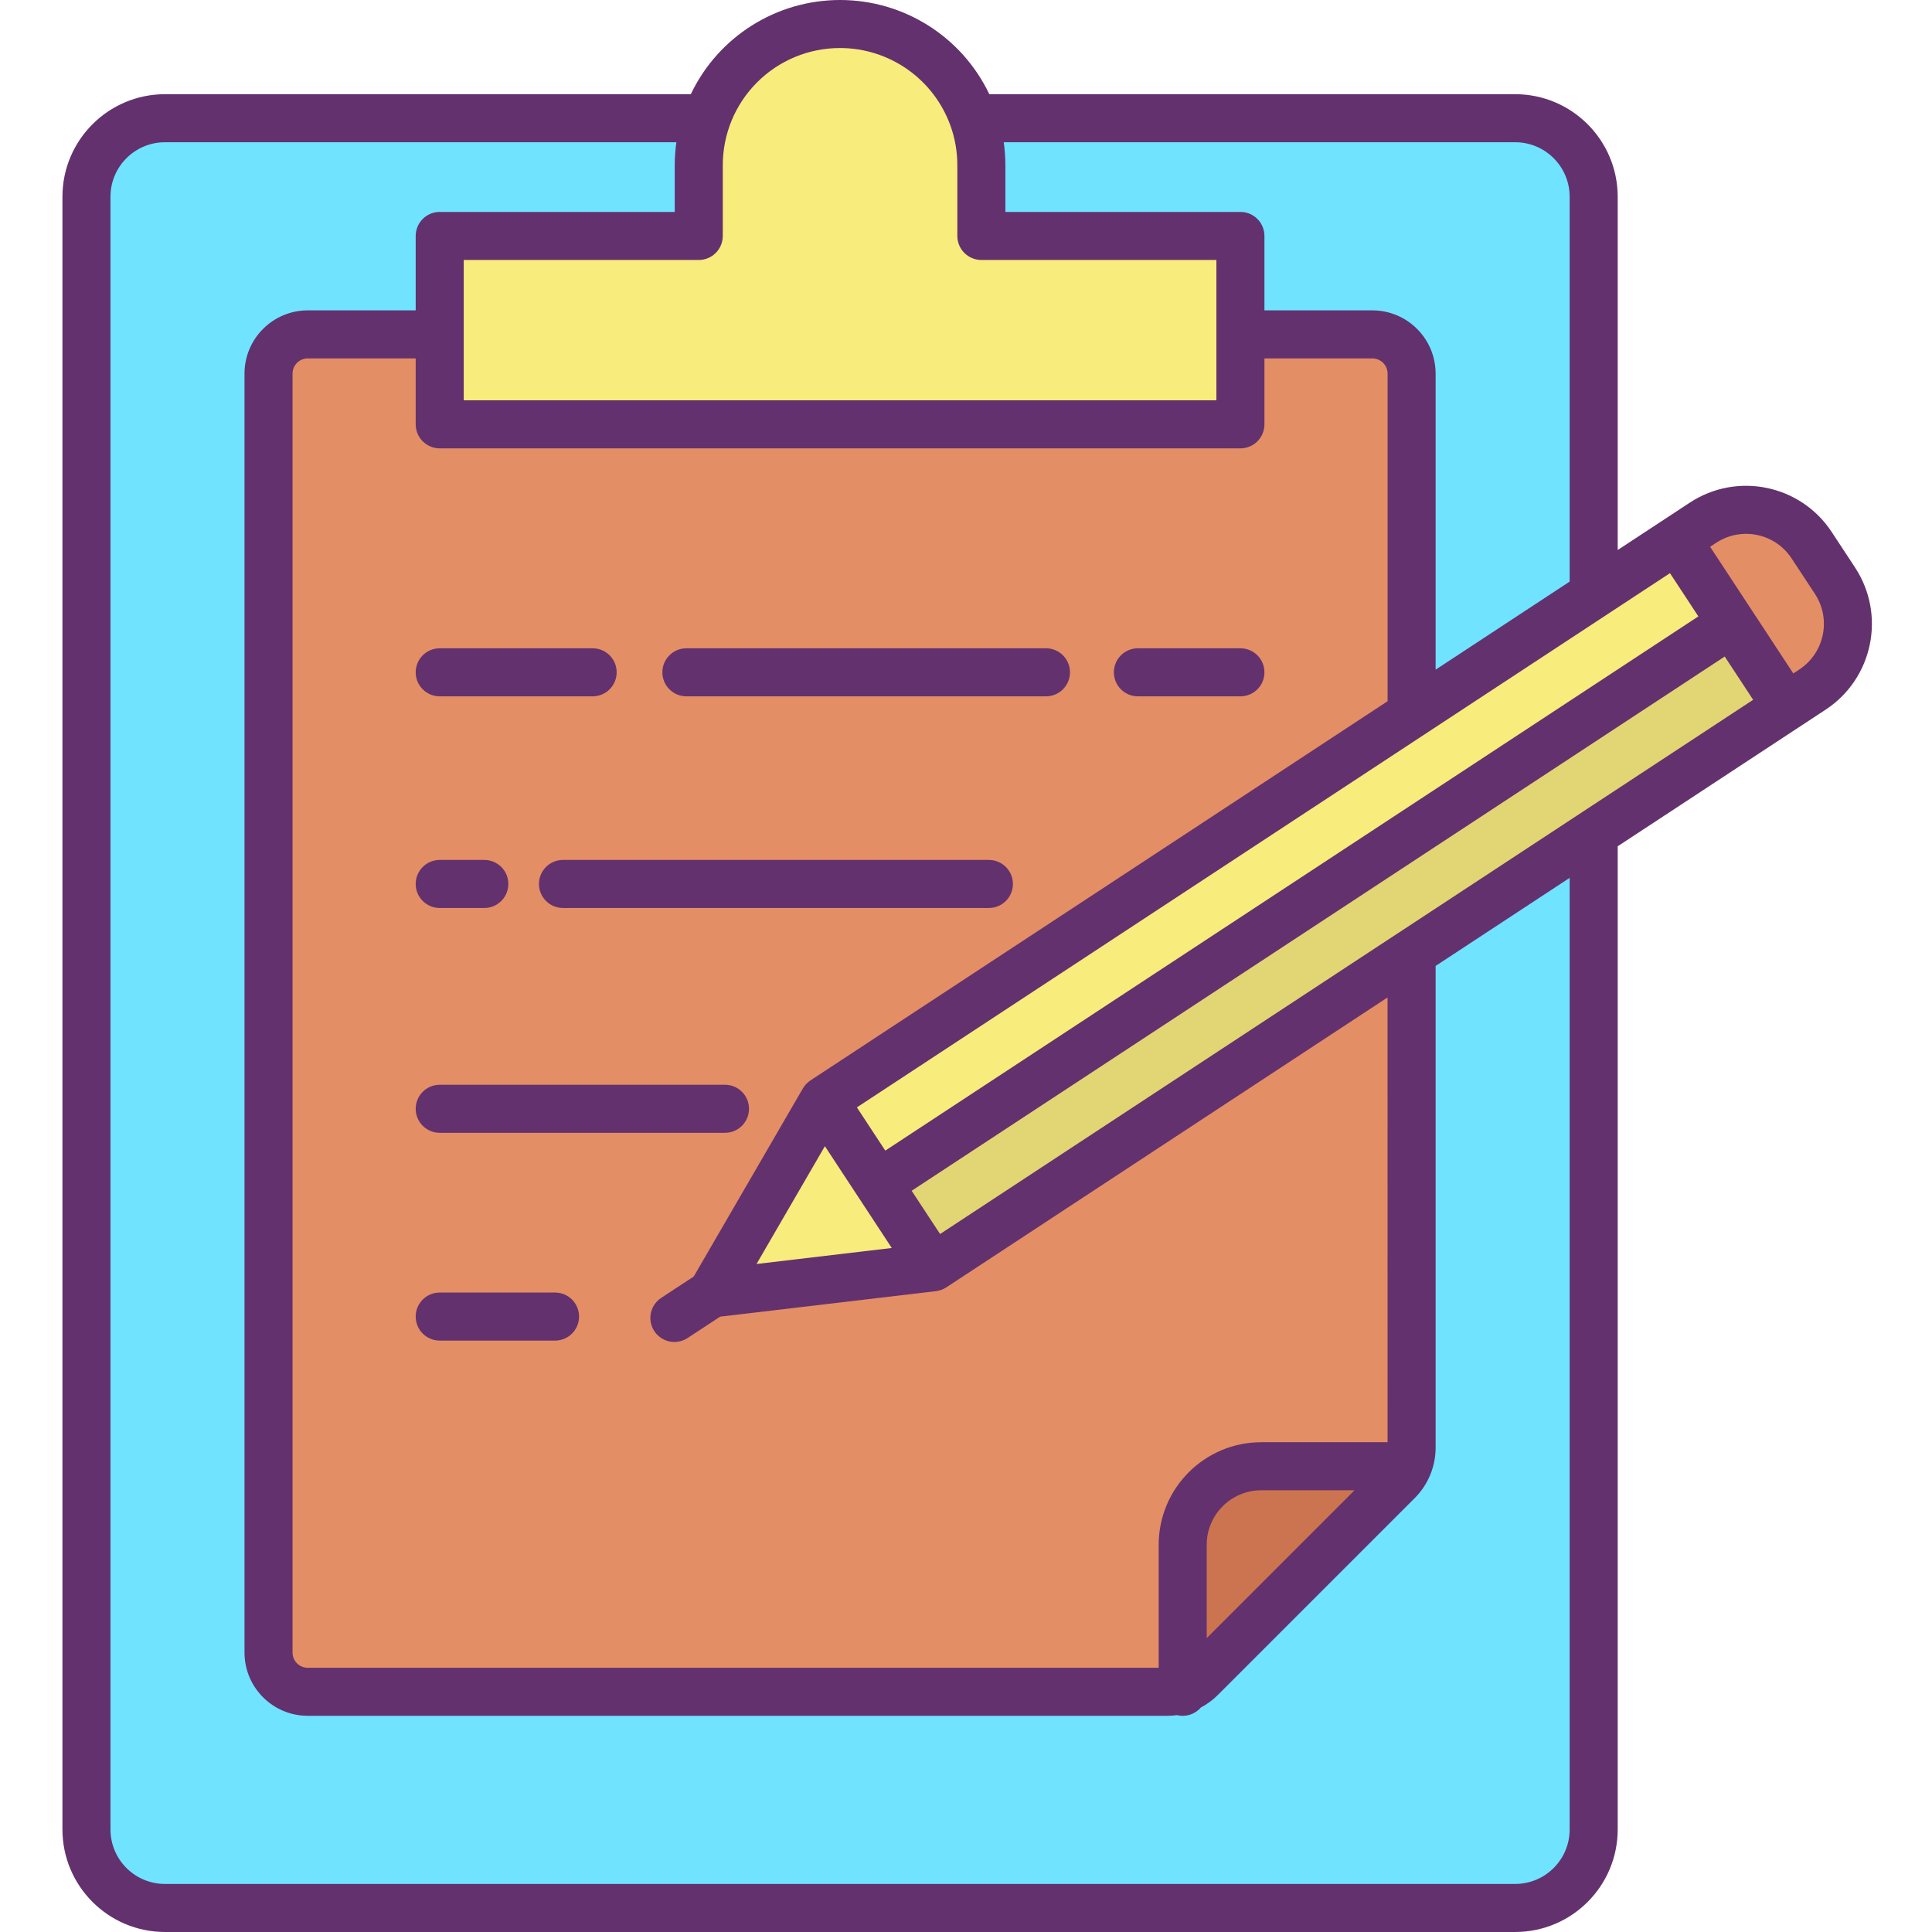
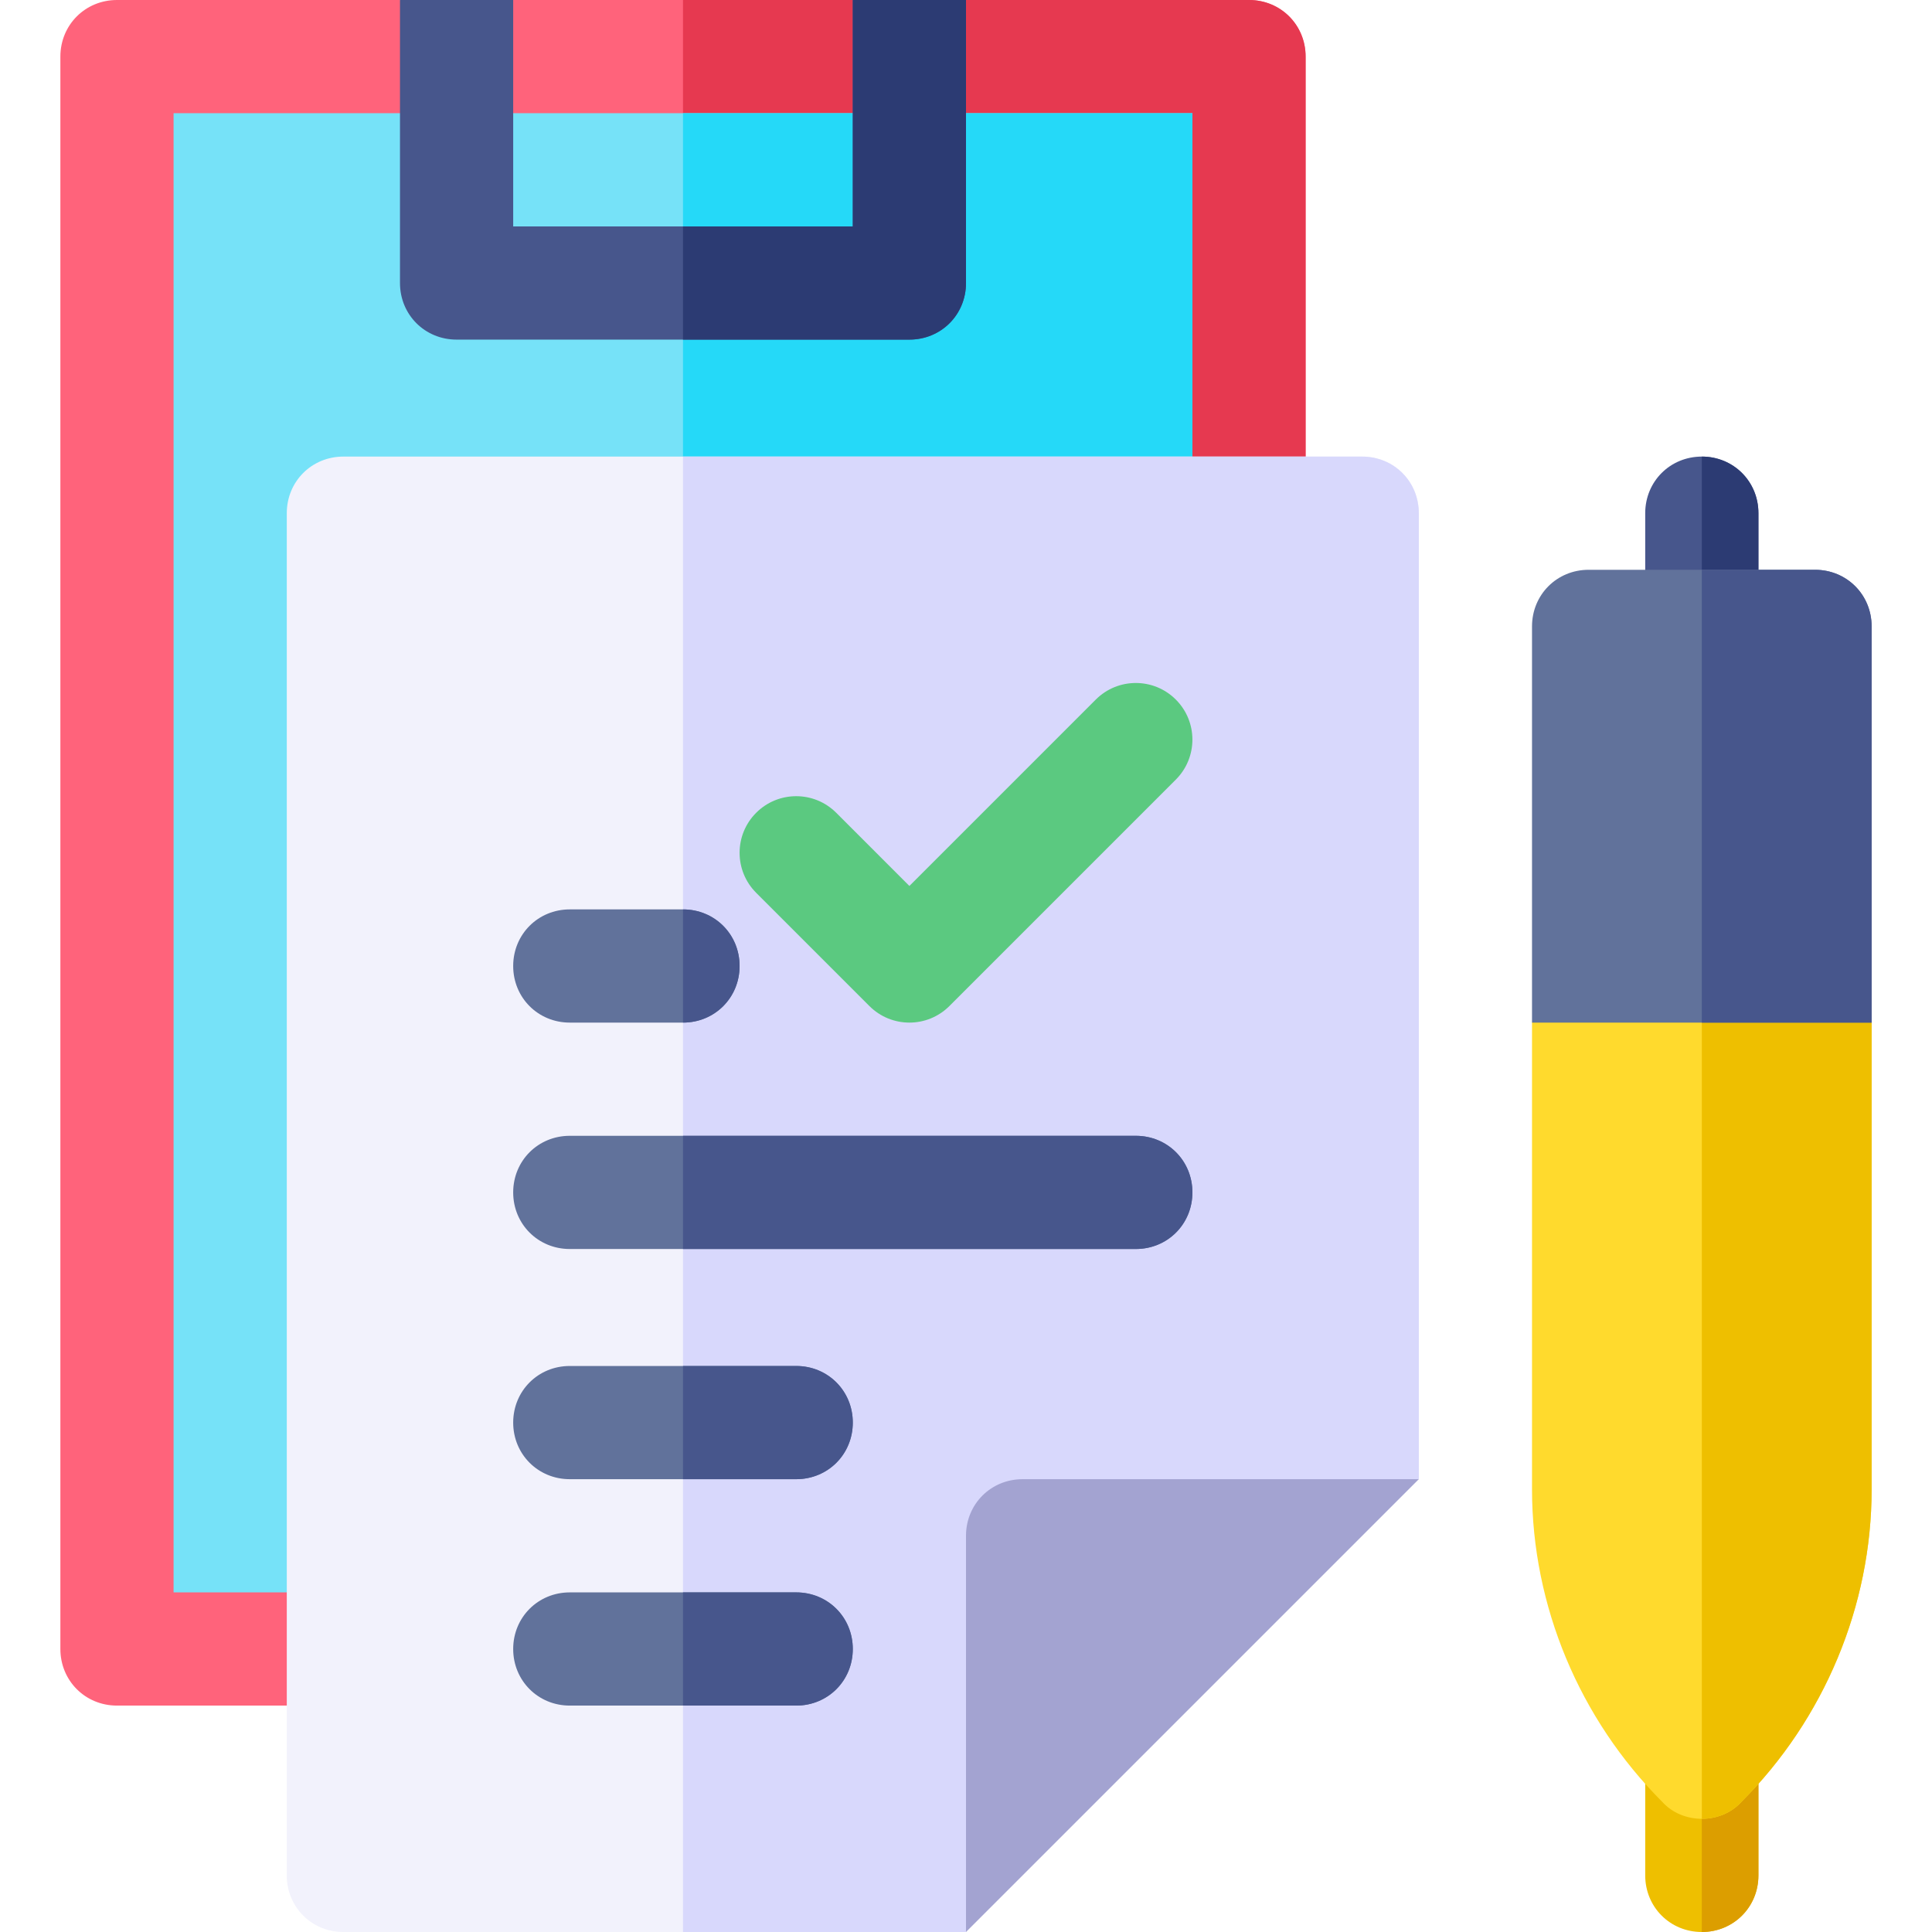
- <svg xmlns="http://www.w3.org/2000/svg" height="482pt" viewBox="-15 0 482 482.596" width="482pt">
-   <path d="m443.078 145.074c5.941 9.055 3.426 21.211-5.621 27.16l-6.527 4.293v-.012l-13.684-20.828-13.68-20.82 6.52-4.293c9.051-5.945 21.207-3.43 27.152 5.621zm0 0" fill="#e48e66" />
-   <path d="m430.93 176.516v.012l-48.141 31.629-45.48 29.879-119.5 78.52-13.691-20.828 213.129-140.039zm0 0" fill="#e2d574" />
-   <path d="m417.246 155.688-213.129 140.039-13.68-20.832 146.871-96.5 45.48-29.879 20.777-13.648zm0 0" fill="#f8ec7d" />
-   <path d="m280.129 421.965c1.707-.578 3.258-1.543 4.527-2.82l49.203-49.199c.953-.961 1.738-2.078 2.32-3.301.742-1.566 1.129-3.281 1.129-5.02v-123.59l45.48-29.879v248.84c-.004 10.828-8.785 19.602-19.609 19.598h-337.273c-10.824.004-19.605-8.77-19.609-19.598v-407.859c0-10.832 8.781-19.609 19.609-19.609h135.352c-1.332 3.777-2.012 7.754-2.012 11.758v17.652h-64.707v24.59h-32.961c-5.414 0-9.801 4.387-9.801 9.797v319.473c0 5.41 4.387 9.797 9.801 9.797h214.758c1.293 0 2.57-.211 3.793-.629zm0 0" fill="#6fe3ff" />
-   <path d="m382.789 49.137v99.379l-45.48 29.879v-85.07c0-5.41-4.387-9.797-9.801-9.797h-32.961v-24.59h-64.711v-17.652c.004-4.004-.676-7.98-2.008-11.758h135.352c10.828 0 19.609 8.777 19.609 19.609zm0 0" fill="#6fe3ff" />
-   <path d="m162.469 323.094 55.34-6.539 119.5-78.52v123.59c0 1.738-.387 3.453-1.129 5.02l-1.223-.391h-35.219c-10.832 0-19.609 8.781-19.609 19.613v36.098c-1.223.418-2.5.629-3.793.629h-214.758c-5.414 0-9.801-4.387-9.801-9.797v-319.473c0-5.41 4.387-9.797 9.801-9.797h32.961v22.469h200.008v-22.469h32.961c5.414 0 9.801 4.387 9.801 9.797v85.07l-146.871 96.5zm0 0" fill="#e48e66" />
-   <path d="m334.957 366.254 1.223.391c-.582 1.223-1.367 2.34-2.32 3.301l-49.203 49.199c-1.27 1.277-2.82 2.242-4.527 2.82v-36.098c0-10.832 8.777-19.613 19.609-19.613zm0 0" fill="#cc7350" />
-   <path d="m227.828 29.527c1.332 3.777 2.012 7.754 2.008 11.758v17.652h64.711v47.059h-200.008v-47.059h64.707v-17.652c.008-17.188 12.395-31.875 29.336-34.781 16.941-2.906 33.516 6.816 39.246 23.023zm0 0" fill="#f8ec7d" />
-   <path d="m204.117 295.727 13.691 20.828-55.34 6.539 27.969-48.199zm0 0" fill="#f8ec7d" />
-   <g fill="#63316d">
-     <path d="m268.938 173.938h25.609c3.316 0 6-2.688 6-6 0-3.316-2.684-6-6-6h-25.609c-3.312 0-6 2.684-6 6 0 3.312 2.688 6 6 6zm0 0" />
-     <path d="m156.156 173.938h89.82c3.316 0 6-2.688 6-6 0-3.316-2.684-6-6-6h-89.82c-3.312 0-6 2.684-6 6 0 3.312 2.688 6 6 6zm0 0" />
-     <path d="m94.539 173.938h38.199c3.312 0 6-2.688 6-6 0-3.316-2.688-6-6-6h-38.199c-3.316 0-6 2.684-6 6 0 3.312 2.684 6 6 6zm0 0" />
-     <path d="m231.719 214.805h-106.391c-3.312 0-6 2.688-6 6 0 3.316 2.688 6 6 6h106.391c3.312 0 6-2.684 6-6 0-3.312-2.688-6-6-6zm0 0" />
-     <path d="m94.539 226.805h11.141c3.312 0 6-2.684 6-6 0-3.312-2.688-6-6-6h-11.141c-3.316 0-6 2.688-6 6 0 3.316 2.684 6 6 6zm0 0" />
-     <path d="m94.539 282.965h71.258c3.316 0 6-2.684 6-6 0-3.312-2.684-6-6-6h-71.258c-3.316 0-6 2.688-6 6 0 3.316 2.684 6 6 6zm0 0" />
-     <path d="m123.348 322.867h-28.809c-3.316 0-6 2.684-6 6 0 3.312 2.684 6 6 6h28.809c3.312 0 6-2.688 6-6 0-3.316-2.688-6-6-6zm0 0" />
-     <path d="m442.254 132.902c-7.762-11.824-23.645-15.109-35.465-7.34l-18 11.828v-88.254c-.016-14.137-11.473-25.594-25.609-25.609h-131.359c-6.852-14.375-21.355-23.527-37.277-23.527-15.926 0-30.43 9.152-37.281 23.527h-131.355c-14.137.016-25.594 11.473-25.609 25.609v407.859c.02 14.133 11.477 25.586 25.609 25.598h337.273c14.133-.012 25.59-11.465 25.609-25.598v-245.602l51.965-34.145c11.801-7.781 15.082-23.645 7.336-35.469zm-62.809 70.27-.02.016-45.406 29.836c-.035.02-.07.043-.102.062l-114.391 75.16-7.102-10.801 203.098-133.449 7.102 10.805zm-48.137 157.082h-31.57c-14.137.016-25.594 11.473-25.609 25.613v30.727h-212.551c-2.098 0-3.801-1.699-3.801-3.797v-319.473c.004-2.098 1.703-3.797 3.801-3.797h26.961v16.469c0 3.312 2.684 6 6 6h200.008c3.316 0 6-2.688 6-6v-16.469h26.961c2.098 0 3.797 1.699 3.801 3.797v81.836l-144.164 94.719c-.098.062-.184.133-.273.203-.055.039-.109.074-.16.117-.371.293-.703.629-.992 1-.031.039-.062.082-.094.125-.117.156-.223.316-.324.48-.016.027-.035.055-.055.082l-27.258 46.977-8.102 5.32c-1.805 1.172-2.844 3.223-2.723 5.371.121 2.148 1.383 4.066 3.309 5.027 1.922.965 4.215.82 6.008-.371l8.094-5.32 53.934-6.375c.023 0 .047-.008.066-.012.121-.016.238-.043.359-.066.148-.027.301-.059.445-.098.113-.035.227-.07.34-.109.148-.055.301-.105.445-.168.098-.047.207-.094.309-.145.156-.078.301-.164.453-.254.055-.035.117-.059.172-.098l110.199-72.41zm-8.246 12-36.934 36.941v-23.328c.008-7.516 6.098-13.602 13.609-13.613zm-132.309-85.949 8.324 12.672c.008.016.016.027.027.043.008.016.016.023.023.031l8.332 12.684-33.781 3.996zm15.086 1.109-7.094-10.801 141.855-93.207 45.496-29.887c.023-.016.051-.031.074-.051l15.676-10.297 7.094 10.797zm170.949-238.277v96.141l-33.48 22v-73.953c-.012-8.719-7.078-15.789-15.801-15.797h-26.961v-18.59c0-3.316-2.684-6-6-6h-58.711v-11.652c0-1.926-.137-3.852-.406-5.758h127.75c7.512.008 13.598 6.094 13.609 13.609zm-182.25-37.141c12.414.008 23.477 7.828 27.629 19.527 1.109 3.133 1.672 6.434 1.668 9.758v17.656c0 3.312 2.688 6 6 6h58.711v35.059h-188.008v-35.059h58.707c3.316 0 6-2.688 6-6v-17.652c-.004-7.77 3.078-15.223 8.574-20.719 5.492-5.492 12.949-8.578 20.719-8.57zm182.25 445c-.012 7.512-6.102 13.594-13.609 13.598h-337.273c-7.508-.004-13.598-6.086-13.609-13.598v-407.859c.008-7.516 6.098-13.602 13.609-13.609h127.75c-.27 1.906-.406 3.832-.41 5.758v11.652h-58.707c-3.316 0-6 2.684-6 6v18.59h-26.961c-8.723.008-15.789 7.078-15.801 15.797v319.473c.012 8.723 7.078 15.789 15.801 15.797h214.758c.797-.004 1.59-.062 2.379-.172 2.184.543 4.484-.195 5.949-1.902 1.559-.824 2.988-1.879 4.238-3.125l49.223-49.227c3.312-3.332 5.176-7.836 5.184-12.539v-120.352l33.48-22zm57.375-289.773-1.512.992-10.355-15.77c-.012-.02-.02-.035-.031-.055s-.027-.035-.039-.051l-10.352-15.758 1.512-.992c6.281-4.129 14.719-2.383 18.844 3.898l5.836 8.875c4.117 6.289 2.371 14.723-3.902 18.859zm0 0" />
+ <svg xmlns="http://www.w3.org/2000/svg" version="1.1" id="Capa_1" x="0px" y="0px" viewBox="0 0 512 512" style="enable-background:new 0 0 512 512;" xml:space="preserve" width="512" height="512">
+   <g>
+     <path style="fill:#FF637B;" d="M346,15v121c0,3.3-1.199,6.599-3.3,9.3L181,348.5l-78.3,97.8c-2.701,3.6-7.2,5.7-11.7,5.7H31   c-8.401,0-15-6.601-15-15V15c0-8.401,6.599-15,15-15h75l17.701,18.6L136,0h90l15,15l15-15h75C339.401,0,346,6.599,346,15z" />
+     <path style="fill:#E63950;" d="M346,15v121c0,3.3-1.199,6.599-3.3,9.3L181,348.5V0h45l15,15l15-15h75C339.401,0,346,6.599,346,15z" />
+     <path style="fill:#EEBF00;" d="M466,467v30c0,8.399-6.599,15-15,15s-15-6.601-15-15v-30c0-8.401,6.599-15,15-15   S466,458.599,466,467z" />
+     <path style="fill:#DC9E00;" d="M466,467v30c0,8.399-6.599,15-15,15v-60C459.401,452,466,458.599,466,467z" />
+     <polygon style="fill:#76E2F8;" points="316,30 316,130.899 181,299.5 83.8,422 46,422 46,30  " />
+     <polygon style="fill:#25D9F8;" points="316,30 316,130.899 181,299.5 181,30  " />
+     <path style="fill:#47568C;" d="M256,0v75c0,8.399-6.599,15-15,15H121c-8.401,0-15-6.601-15-15V0h30v60h90V0H256z" />
+     <path style="fill:#F2F2FC;" d="M376,136v256l-90,30l-30,90H91c-8.401,0-15-6.601-15-15V136c0-8.401,6.599-15,15-15h270   C369.401,121,376,127.599,376,136z" />
+     <path style="fill:#2C3B73;" d="M241,90h-60V60h45V0h30v75C256,83.399,249.401,90,241,90z" />
+     <path style="fill:#D8D8FC;" d="M376,136v256l-90,30l-30,90h-75V121h180C369.401,121,376,127.599,376,136z" />
+     <path style="fill:#5BC980;" d="M241,271c-3.838,0-7.676-1.465-10.605-4.395l-30-30c-5.859-5.859-5.859-15.352,0-21.211   s15.352-5.859,21.211,0L241,234.789l49.395-49.395c5.859-5.859,15.352-5.859,21.211,0s5.859,15.352,0,21.211l-60,60   C248.676,269.535,244.838,271,241,271z" />
+     <path style="fill:#61729B;" d="M316,316c0,8.399-6.599,15-15,15H151c-8.401,0-15-6.601-15-15c0-8.401,6.599-15,15-15h150   C309.401,301,316,307.599,316,316z" />
+     <path style="fill:#61729B;" d="M226,377c0,8.399-6.599,15-15,15h-60c-8.401,0-15-6.601-15-15c0-8.401,6.599-15,15-15h60   C219.401,362,226,368.599,226,377z" />
+     <path style="fill:#61729B;" d="M226,437c0,8.399-6.599,15-15,15h-60c-8.401,0-15-6.601-15-15c0-8.401,6.599-15,15-15h60   C219.401,422,226,428.599,226,437z" />
+     <path style="fill:#47568C;" d="M466,136v30c0,8.399-6.599,15-15,15s-15-6.601-15-15v-30c0-8.401,6.599-15,15-15   S466,127.599,466,136z" />
+     <path style="fill:#61729B;" d="M196,256c0,8.399-6.599,15-15,15h-30c-8.401,0-15-6.601-15-15c0-8.401,6.599-15,15-15h30   C189.401,241,196,247.599,196,256z" />
+     <path style="fill:#FFDA2D;" d="M496,271v123.699c0,30.901-12.599,60.901-34.501,82.8C458.8,480.5,454.9,482,451,482   s-7.8-1.5-10.499-4.501C418.599,455.6,406,425.6,406,394.699V271l16.8-30h42.599L496,271z" />
+     <path style="fill:#2C3B73;" d="M451,181v-60c8.401,0,15,6.599,15,15v30C466,174.399,459.401,181,451,181z" />
+     <path style="fill:#EEBF00;" d="M496,271v123.699c0,30.901-12.599,60.901-34.501,82.8C458.8,480.5,454.9,482,451,482V241h14.399   L496,271z" />
+     <path style="fill:#47568C;" d="M226,437c0,8.399-6.599,15-15,15h-30v-30h30C219.401,422,226,428.599,226,437z" />
+     <path style="fill:#47568C;" d="M181,271v-30c8.401,0,15,6.599,15,15C196,264.399,189.401,271,181,271z" />
+     <path style="fill:#47568C;" d="M226,377c0,8.399-6.599,15-15,15h-30v-30h30C219.401,362,226,368.599,226,377z" />
+     <path style="fill:#47568C;" d="M316,316c0,8.399-6.599,15-15,15H181v-30h120C309.401,301,316,307.599,316,316z" />
+     <path style="fill:#A3A3D1;" d="M271,392c-8.401,0-15,6.599-15,15v105l120-120H271z" />
+     <path style="fill:#61729B;" d="M481,151h-60c-8.401,0-15,6.599-15,15v105h90V166C496,157.599,489.401,151,481,151z" />
+     <path style="fill:#47568C;" d="M496,166v105h-45V151h30C489.401,151,496,157.599,496,166z" />
  </g>
</svg>
